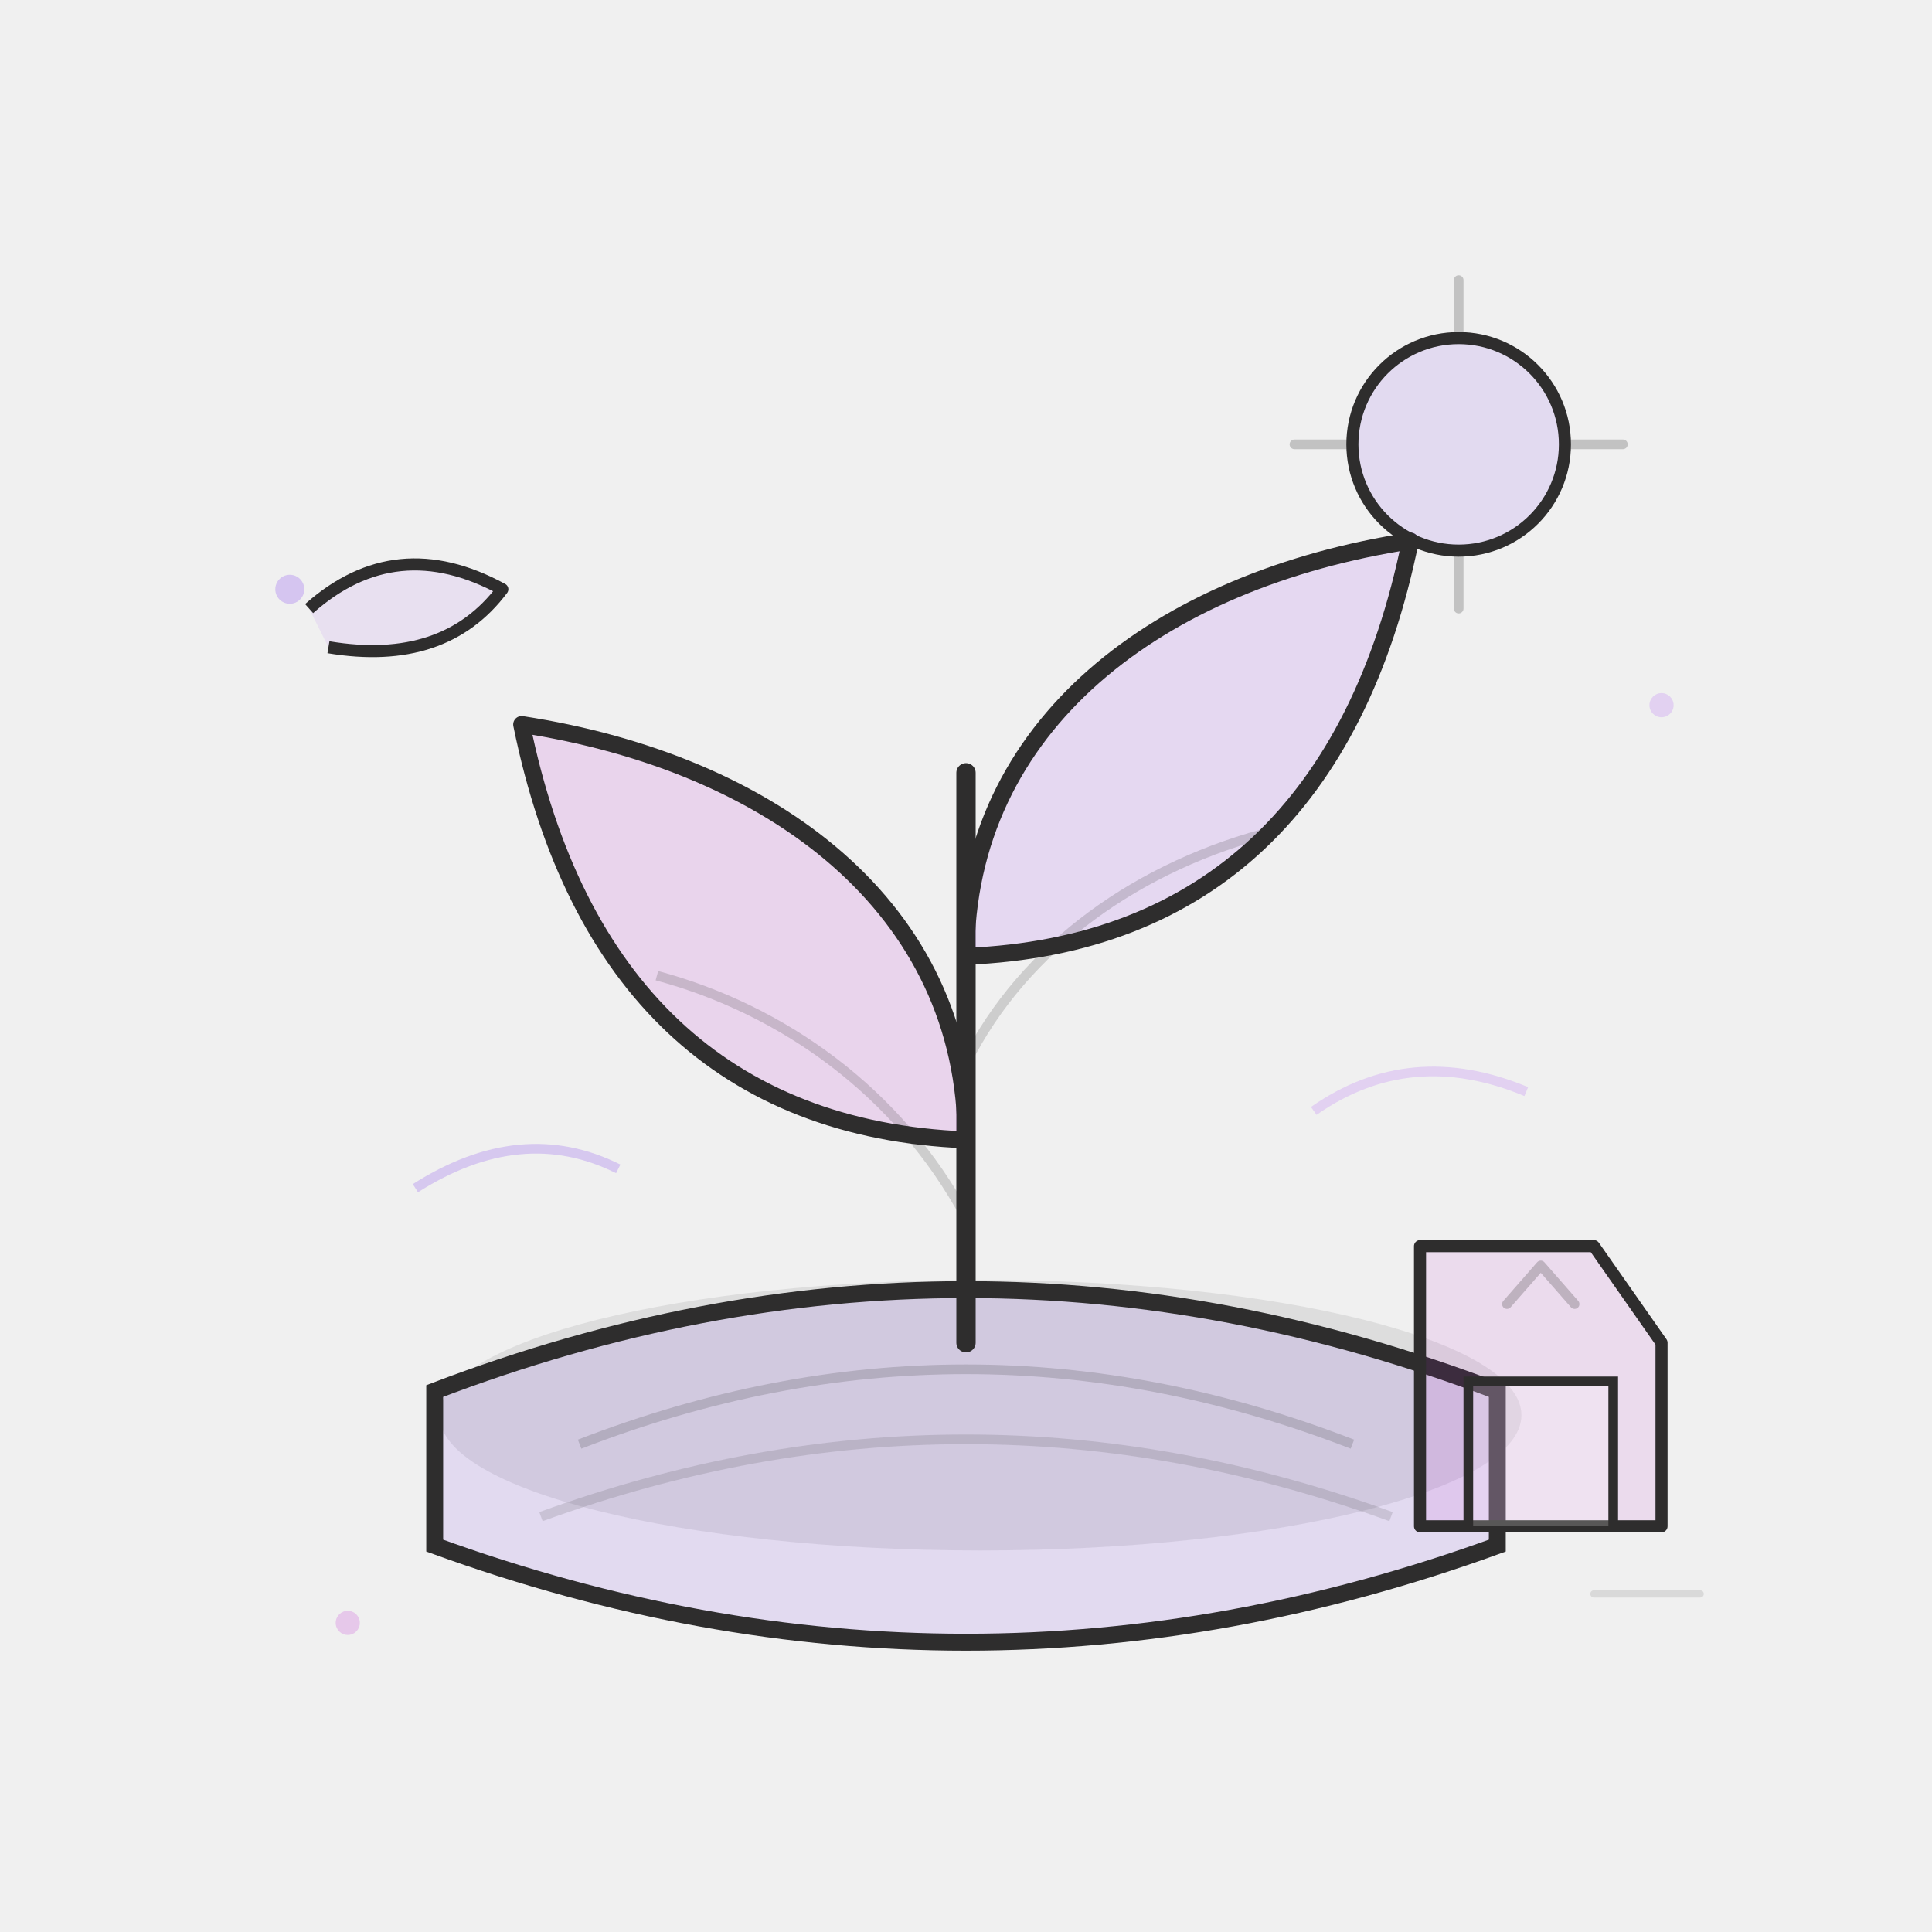
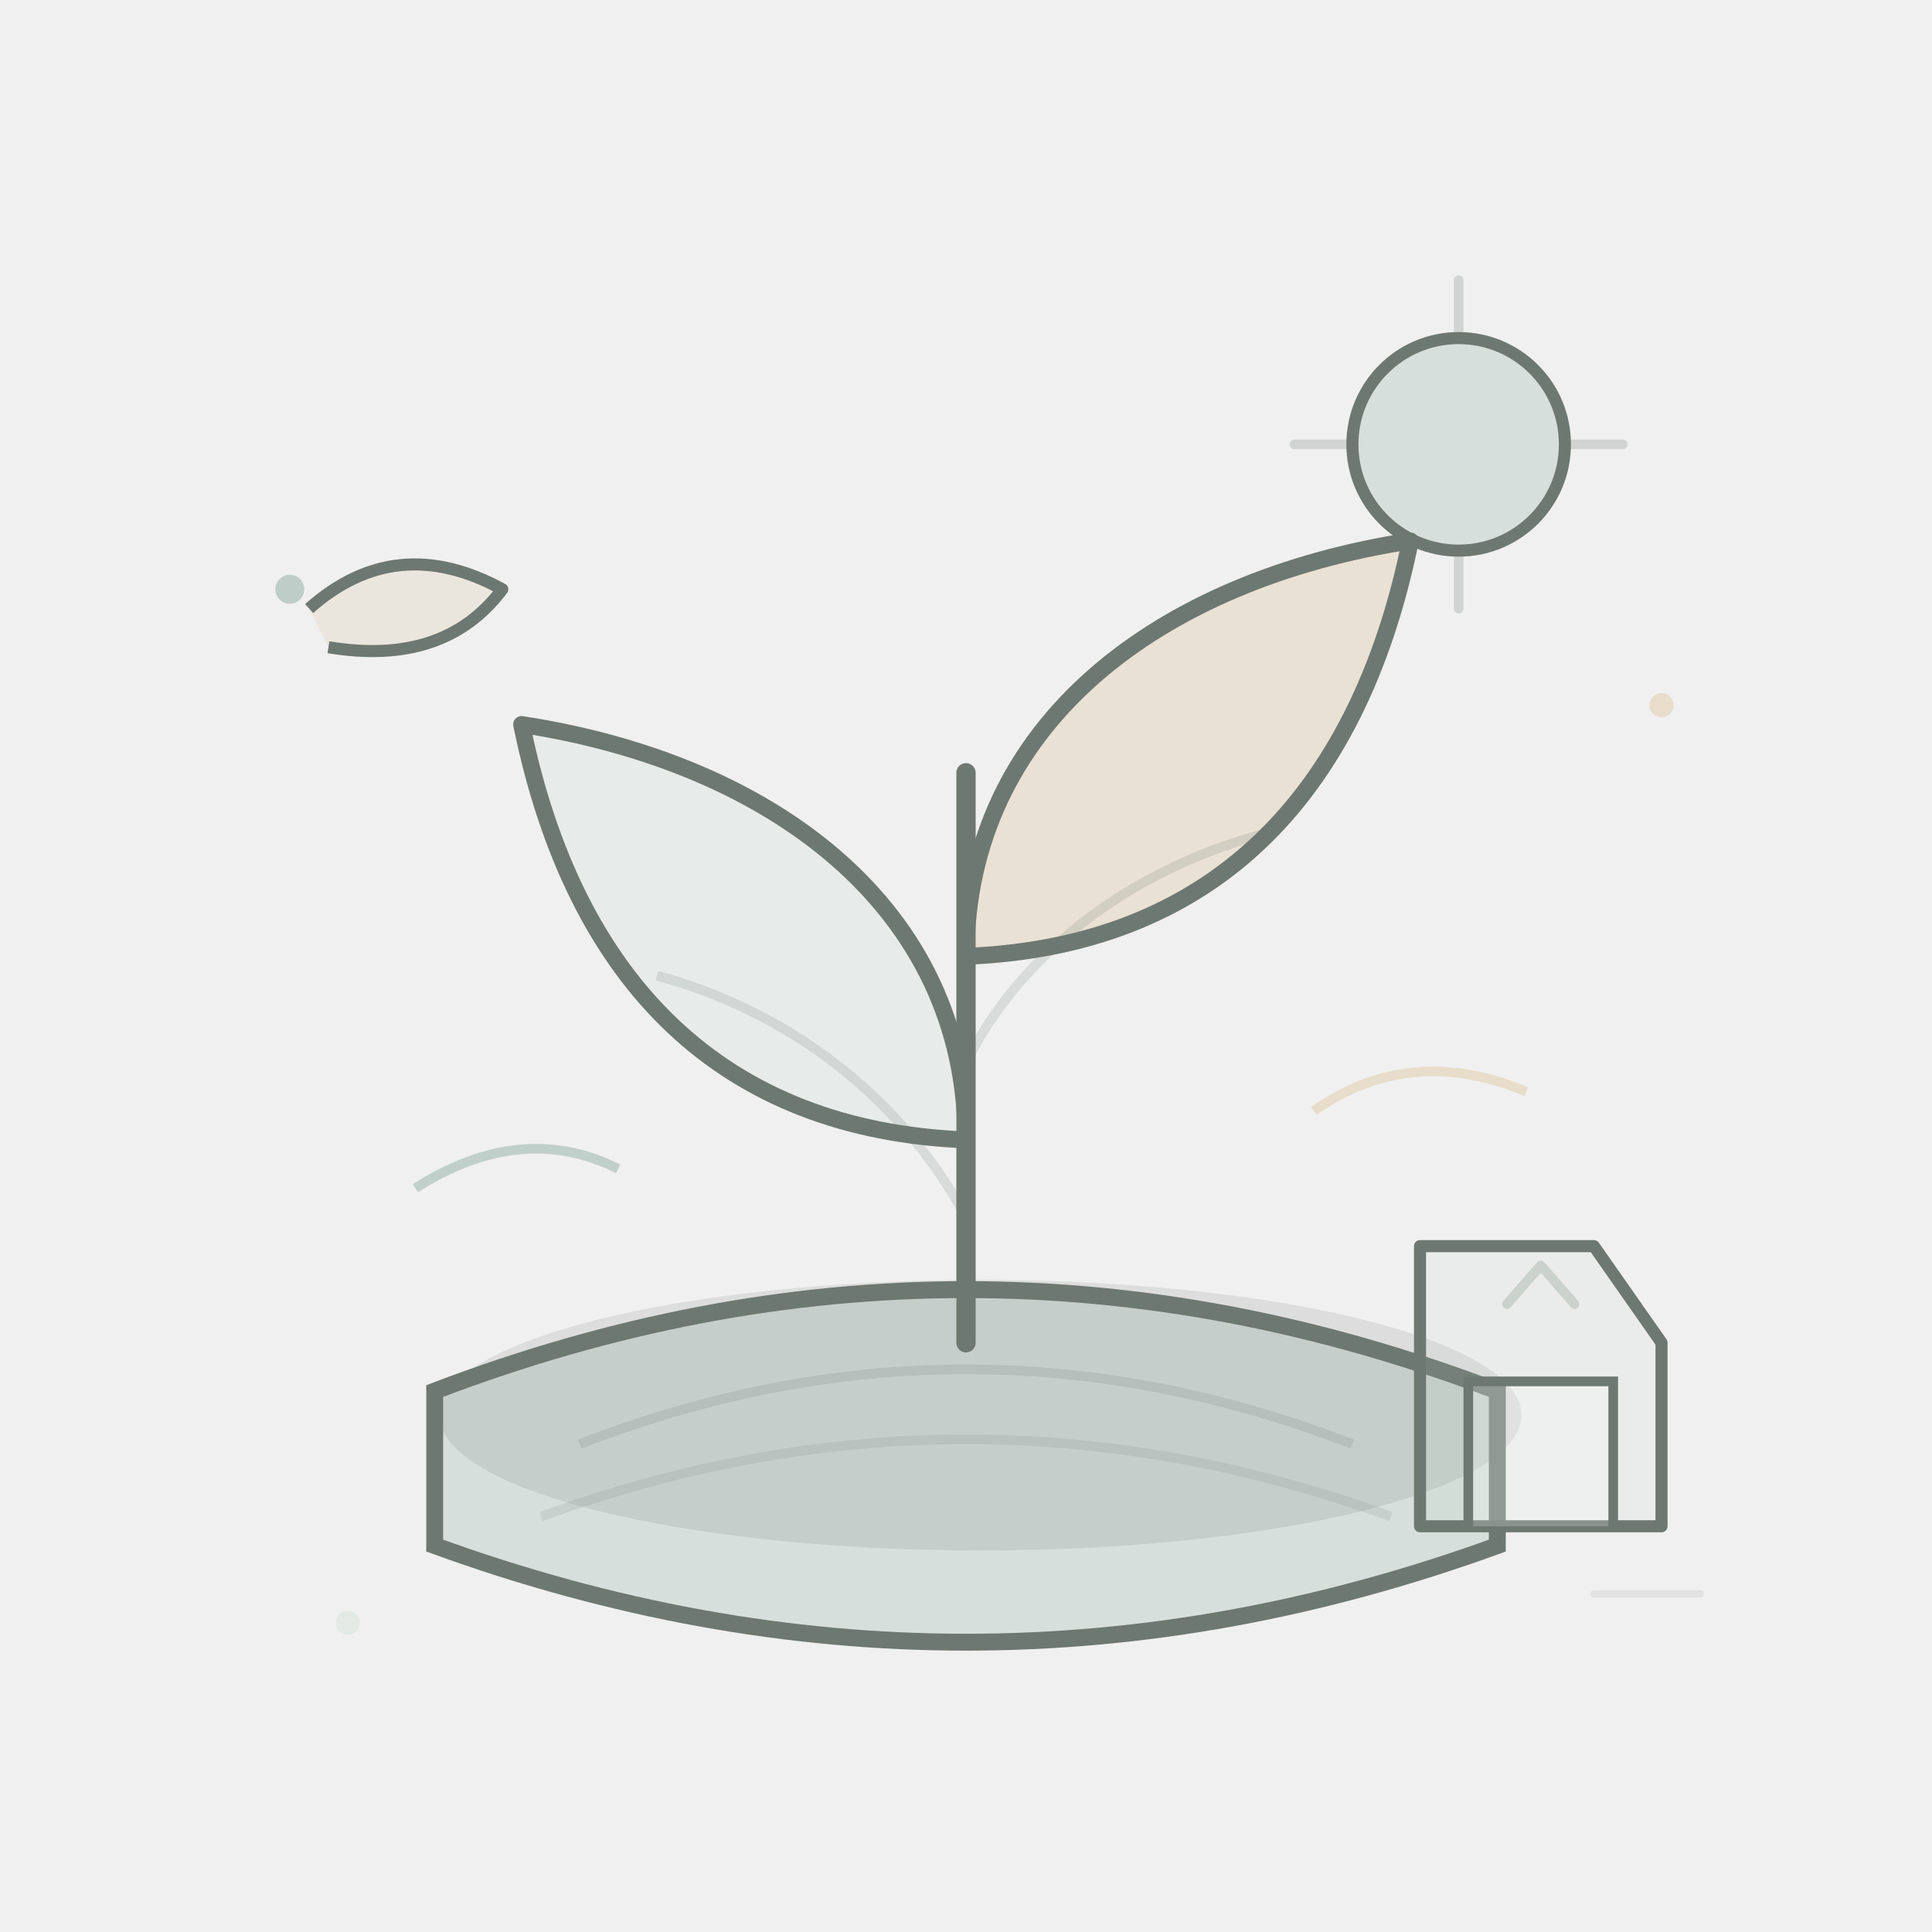
<svg xmlns="http://www.w3.org/2000/svg" viewBox="0 0 400 400" fill="none">
  <ellipse cx="203" cy="293" rx="112" ry="28" fill="#000" opacity="0.08" />
-   <path d="M90 288 Q200 246 310 288 L310 320 Q200 360 90 320 Z" stroke="#2E2D2D" stroke-width="3.5" fill="#7C3AED" fill-opacity="0.12" />
-   <path d="M120 299 Q200 268 280 299" stroke="#2E2D2D" stroke-width="2" fill="none" opacity="0.18" />
-   <path d="M112 314 Q200 282 288 314" stroke="#2E2D2D" stroke-width="2" fill="none" opacity="0.14" />
-   <path d="M200 278 L200 160" stroke="#2E2D2D" stroke-width="4" stroke-linecap="round" />
-   <path d="M200 198 C200 150 240 120 292 112 C281 166 250 196 200 198 Z" stroke="#2E2D2D" stroke-width="3.5" fill="#A855F7" fill-opacity="0.15" stroke-linejoin="round" />
-   <path d="M200 236 C200 188 160 158 108 150 C119 204 150 234 200 236 Z" stroke="#2E2D2D" stroke-width="3.5" fill="#C026D3" fill-opacity="0.14" stroke-linejoin="round" />
-   <path d="M200 220 C212 196 236 179 264 172" stroke="#2E2D2D" stroke-width="2" fill="none" opacity="0.18" />
-   <path d="M200 252 C186 226 162 209 136 202" stroke="#2E2D2D" stroke-width="2" fill="none" opacity="0.18" />
-   <circle cx="302" cy="92" r="22" stroke="#2E2D2D" stroke-width="2.5" fill="#7C3AED" fill-opacity="0.12" />
-   <line x1="302" y1="58" x2="302" y2="70" stroke="#2E2D2D" stroke-width="2" stroke-linecap="round" opacity="0.24" />
-   <line x1="302" y1="114" x2="302" y2="126" stroke="#2E2D2D" stroke-width="2" stroke-linecap="round" opacity="0.24" />
-   <line x1="268" y1="92" x2="280" y2="92" stroke="#2E2D2D" stroke-width="2" stroke-linecap="round" opacity="0.24" />
-   <line x1="324" y1="92" x2="336" y2="92" stroke="#2E2D2D" stroke-width="2" stroke-linecap="round" opacity="0.24" />
-   <path d="M64 126 Q82 110 104 122 Q92 138 68 134" stroke="#2E2D2D" stroke-width="2.5" fill="#A855F7" fill-opacity="0.1" stroke-linejoin="round" />
-   <path d="M294 258 L330 258 L344 278 L344 316 L294 316 Z" stroke="#2E2D2D" stroke-width="2.5" fill="#C026D3" fill-opacity="0.1" stroke-linejoin="round" />
-   <path d="M304 316 L304 286 H334 V316" stroke="#2E2D2D" stroke-width="2" fill="white" fill-opacity="0.2" />
-   <path d="M312 270 L319 262 L326 270" stroke="#2E2D2D" stroke-width="2" fill="none" stroke-linecap="round" stroke-linejoin="round" opacity="0.24" />
-   <path d="M86 246 Q108 232 128 242" stroke="#7C3AED" stroke-width="2" fill="none" opacity="0.22" />
-   <path d="M272 230 Q292 216 316 226" stroke="#A855F7" stroke-width="2" fill="none" opacity="0.2" />
-   <circle cx="60" cy="122" r="3" fill="#7C3AED" opacity="0.24" />
-   <circle cx="344" cy="146" r="2.5" fill="#A855F7" opacity="0.2" />
-   <circle cx="72" cy="336" r="2.5" fill="#C026D3" opacity="0.2" />
-   <line x1="330" y1="330" x2="352" y2="330" stroke="#2E2D2D" stroke-width="1.5" stroke-linecap="round" opacity="0.12" />
+   <path d="M90 288 Q200 246 310 288 L310 320 Q200 360 90 320 Z" stroke="#6E7872" stroke-width="3.5" fill="#1D5C43" fill-opacity="0.12" />
+   <path d="M120 299 Q200 268 280 299" stroke="#6E7872" stroke-width="2" fill="none" opacity="0.18" />
+   <path d="M112 314 Q200 282 288 314" stroke="#6E7872" stroke-width="2" fill="none" opacity="0.14" />
+   <path d="M200 278 L200 160" stroke="#6E7872" stroke-width="4" stroke-linecap="round" />
+   <path d="M200 198 C200 150 240 120 292 112 C281 166 250 196 200 198 Z" stroke="#6E7872" stroke-width="3.5" fill="#C39033" fill-opacity="0.15" stroke-linejoin="round" />
+   <path d="M200 236 C200 188 160 158 108 150 C119 204 150 234 200 236 Z" stroke="#6E7872" stroke-width="3.5" fill="#AFCDBB" fill-opacity="0.14" stroke-linejoin="round" />
+   <path d="M200 220 C212 196 236 179 264 172" stroke="#6E7872" stroke-width="2" fill="none" opacity="0.18" />
+   <path d="M200 252 C186 226 162 209 136 202" stroke="#6E7872" stroke-width="2" fill="none" opacity="0.18" />
+   <circle cx="302" cy="92" r="22" stroke="#6E7872" stroke-width="2.5" fill="#1D5C43" fill-opacity="0.12" />
+   <line x1="302" y1="58" x2="302" y2="70" stroke="#6E7872" stroke-width="2" stroke-linecap="round" opacity="0.24" />
+   <line x1="302" y1="114" x2="302" y2="126" stroke="#6E7872" stroke-width="2" stroke-linecap="round" opacity="0.24" />
+   <line x1="268" y1="92" x2="280" y2="92" stroke="#6E7872" stroke-width="2" stroke-linecap="round" opacity="0.24" />
+   <line x1="324" y1="92" x2="336" y2="92" stroke="#6E7872" stroke-width="2" stroke-linecap="round" opacity="0.24" />
+   <path d="M64 126 Q82 110 104 122 Q92 138 68 134" stroke="#6E7872" stroke-width="2.5" fill="#C39033" fill-opacity="0.1" stroke-linejoin="round" />
+   <path d="M294 258 L330 258 L344 278 L344 316 L294 316 Z" stroke="#6E7872" stroke-width="2.5" fill="#AFCDBB" fill-opacity="0.1" stroke-linejoin="round" />
+   <path d="M304 316 L304 286 H334 V316" stroke="#6E7872" stroke-width="2" fill="white" fill-opacity="0.2" />
+   <path d="M312 270 L319 262 L326 270" stroke="#6E7872" stroke-width="2" fill="none" stroke-linecap="round" stroke-linejoin="round" opacity="0.24" />
+   <path d="M86 246 Q108 232 128 242" stroke="#1D5C43" stroke-width="2" fill="none" opacity="0.22" />
+   <path d="M272 230 Q292 216 316 226" stroke="#C39033" stroke-width="2" fill="none" opacity="0.2" />
+   <circle cx="60" cy="122" r="3" fill="#1D5C43" opacity="0.24" />
+   <circle cx="344" cy="146" r="2.5" fill="#C39033" opacity="0.2" />
+   <circle cx="72" cy="336" r="2.5" fill="#AFCDBB" opacity="0.2" />
+   <line x1="330" y1="330" x2="352" y2="330" stroke="#6E7872" stroke-width="1.5" stroke-linecap="round" opacity="0.12" />
</svg>
